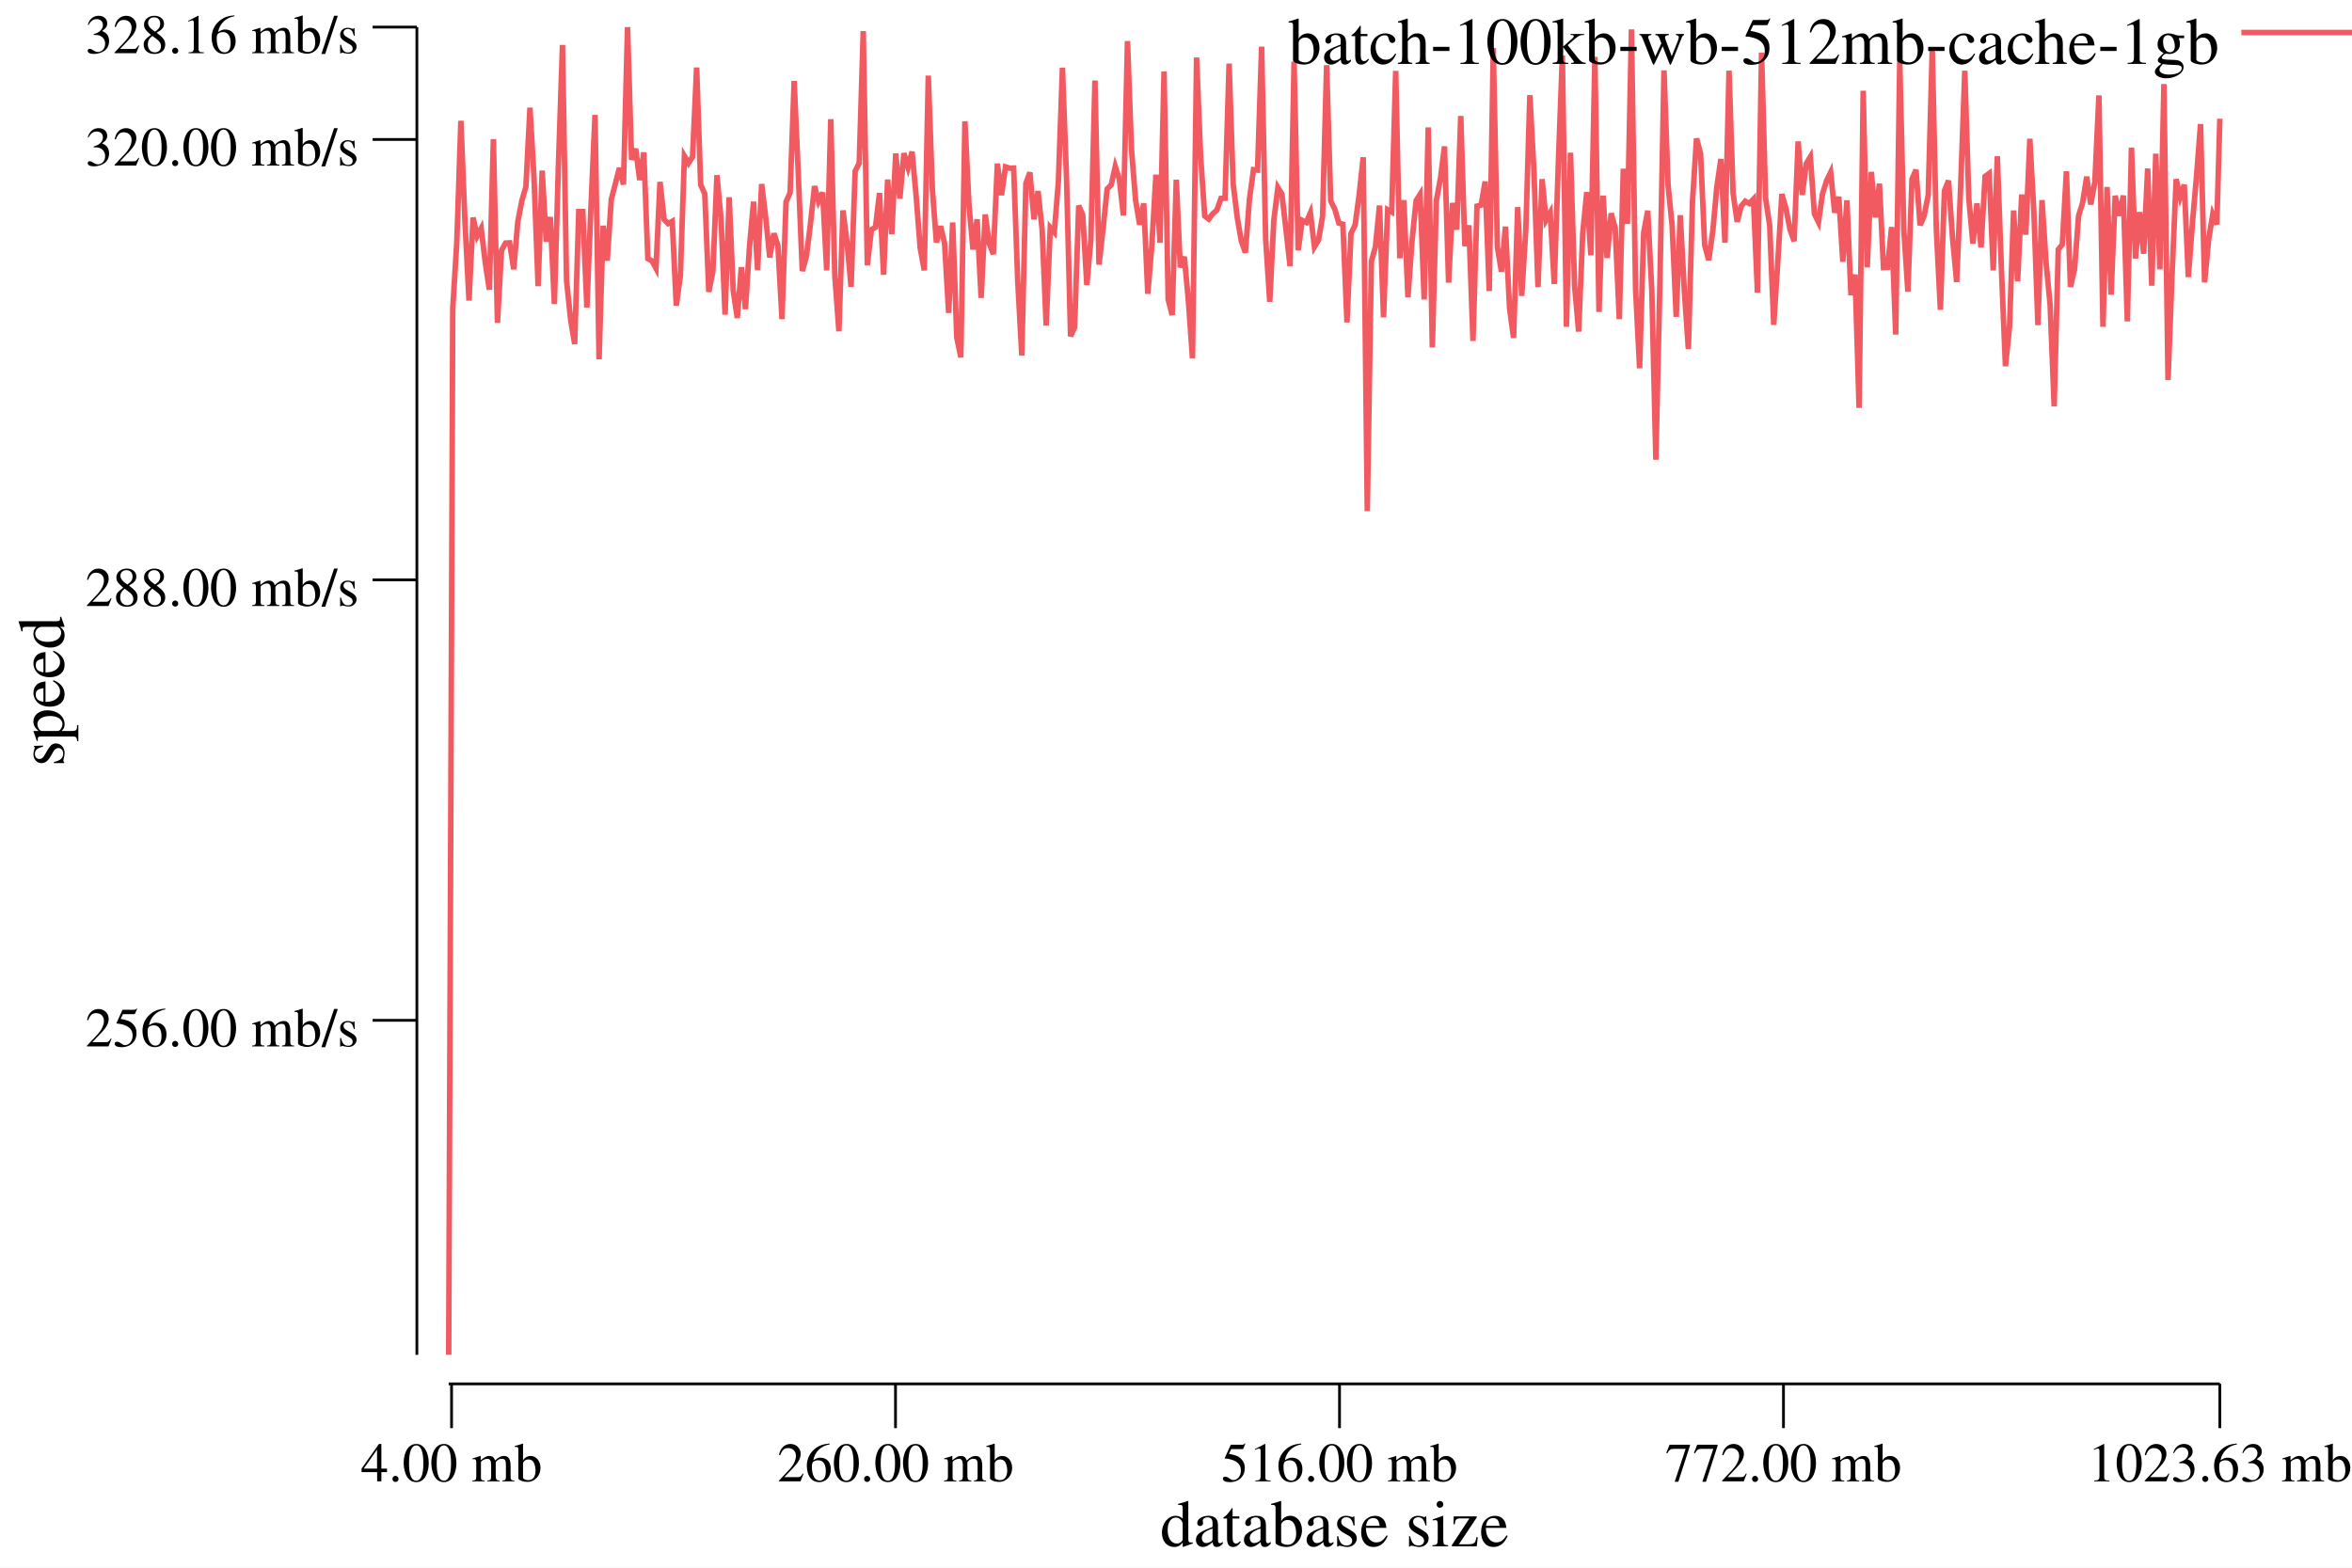
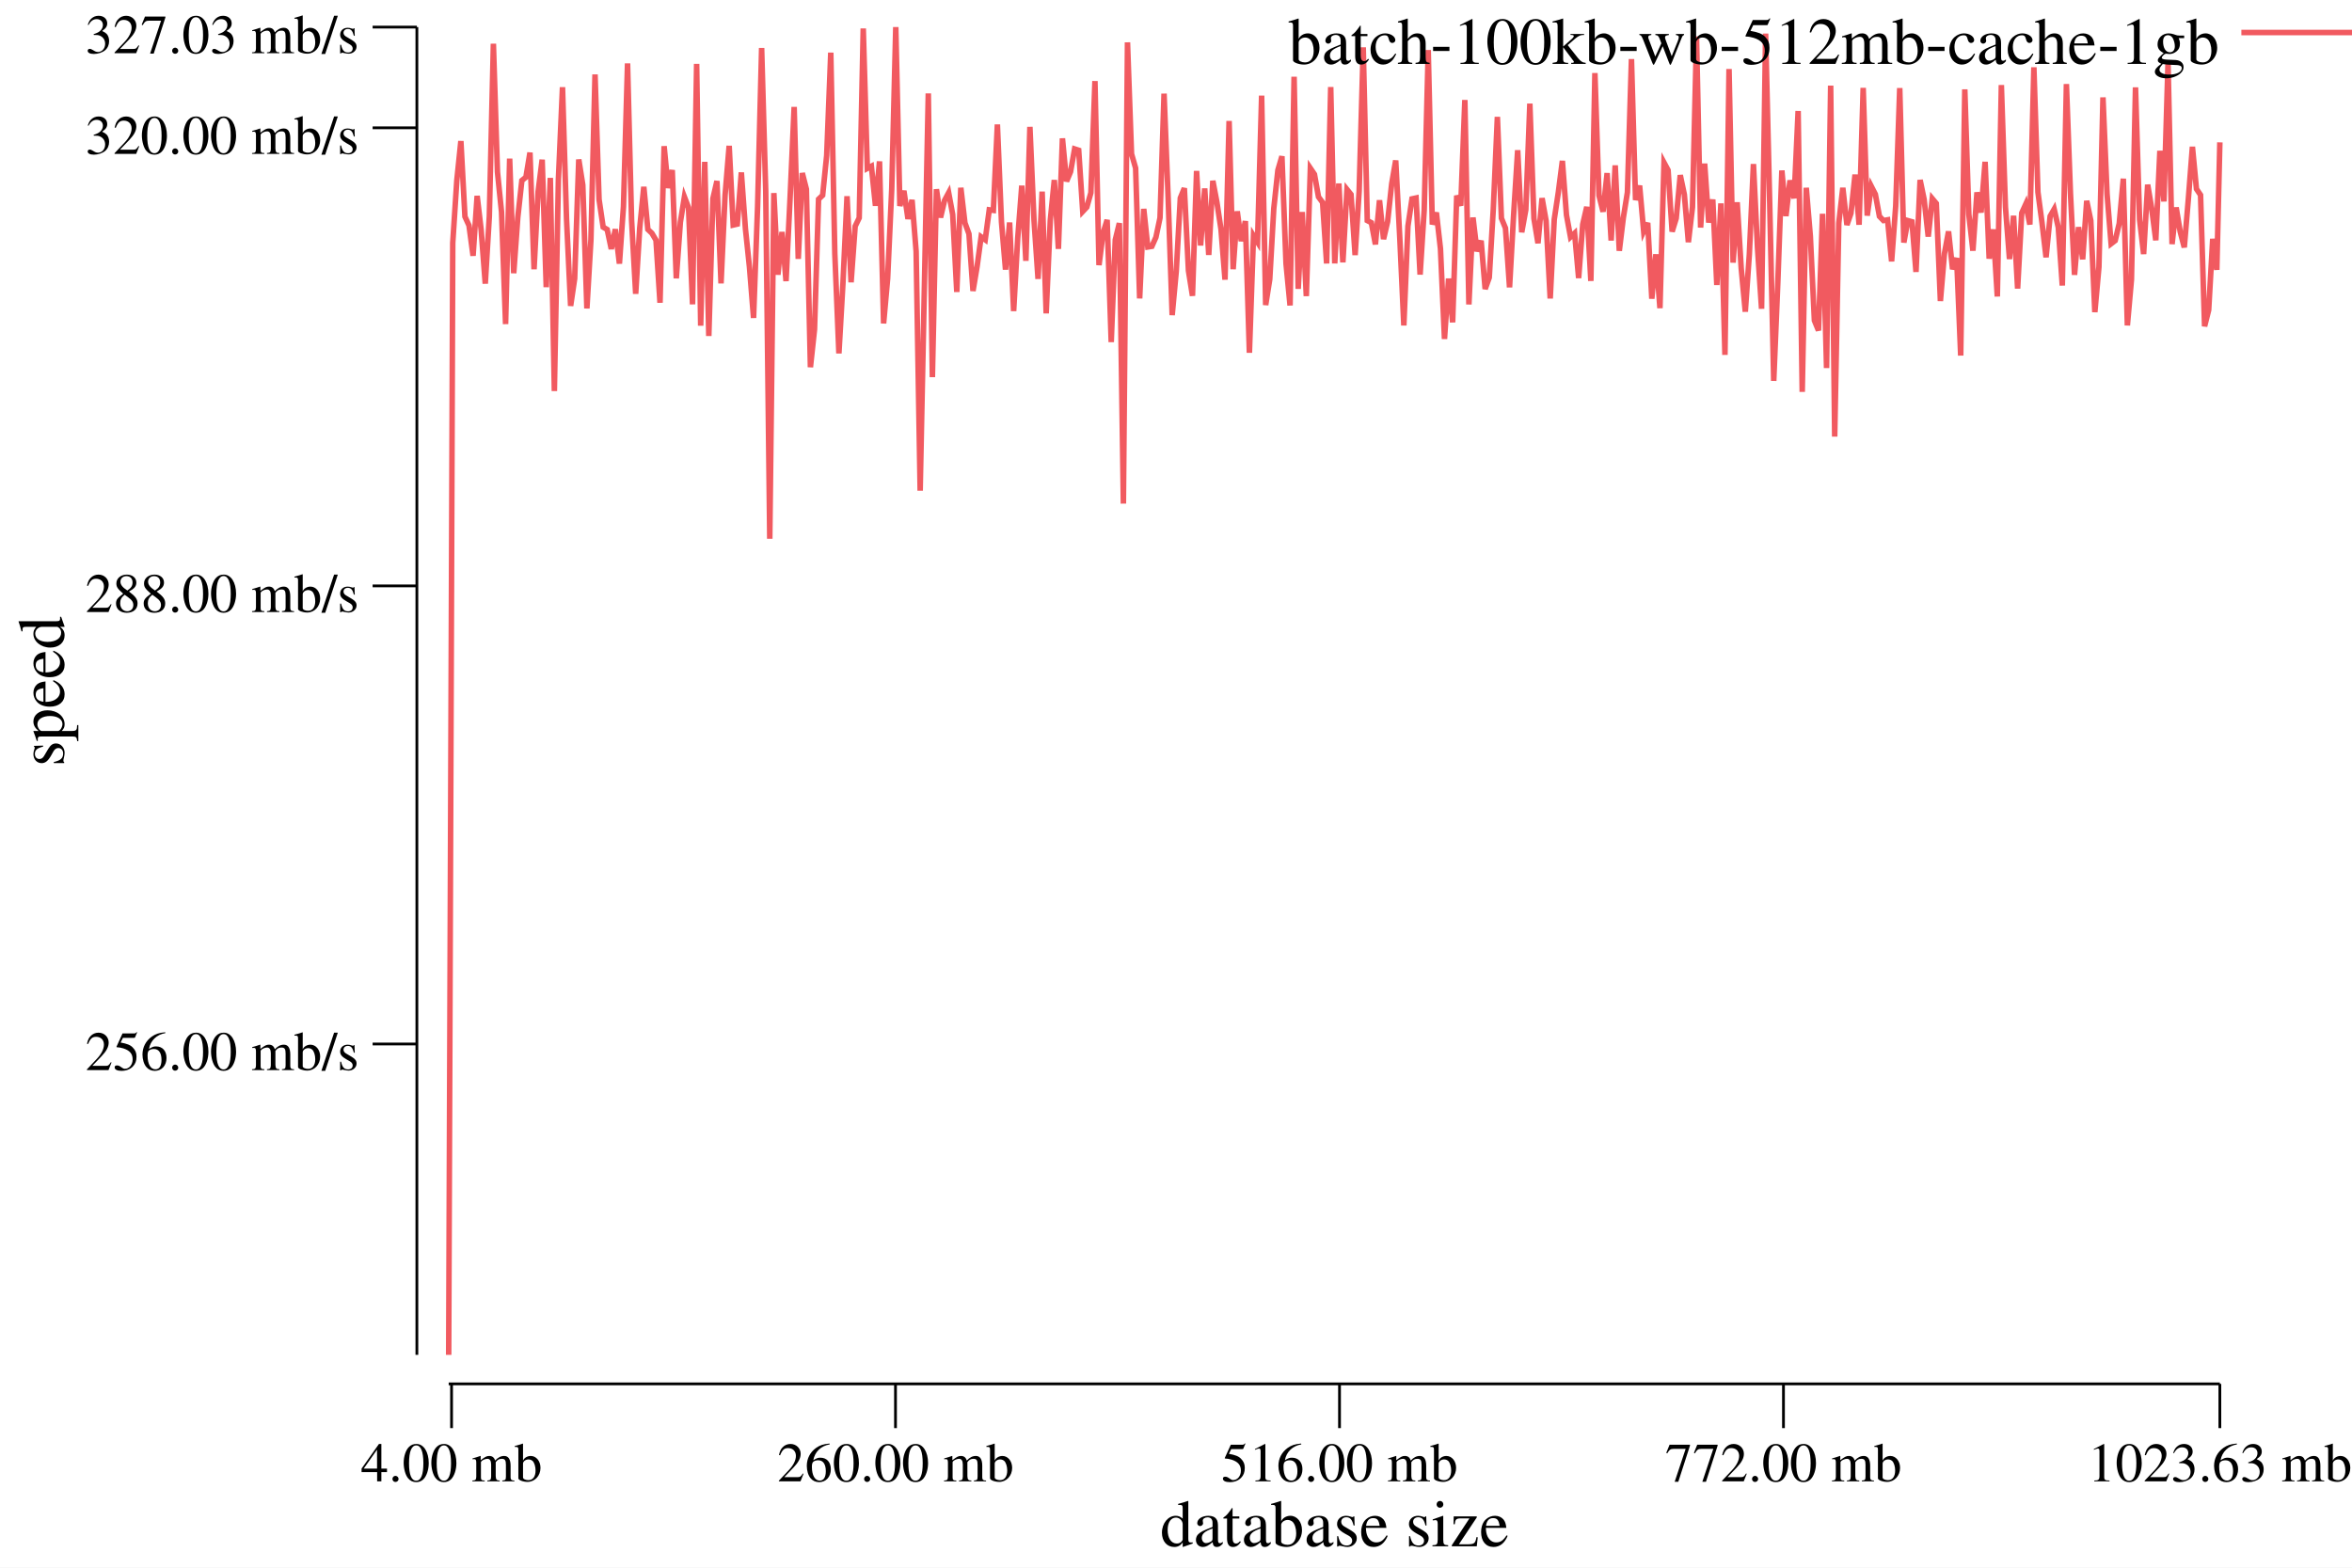
<svg xmlns="http://www.w3.org/2000/svg" width="425.2pt" height="283.46pt" viewBox="0 0 425.2 283.46">
  <g transform="scale(1, -1) translate(0, -283.46)">
    <path d="M0,0L425.2,0L425.2,283.46L0,283.46Z" style="fill:#FFFFFF" />
    <text x="209.73" y="-3.861" transform="scale(1, -1)" style="font-family:Times;font-weight:normal;font-style:normal;font-size:12px">database size</text>
    <text x="65.244" y="-15.602" transform="scale(1, -1)" style="font-family:Times;font-weight:normal;font-style:normal;font-size:10px">4.00 mb</text>
    <text x="140.51" y="-15.602" transform="scale(1, -1)" style="font-family:Times;font-weight:normal;font-style:normal;font-size:10px">260.00 mb</text>
    <text x="220.77" y="-15.602" transform="scale(1, -1)" style="font-family:Times;font-weight:normal;font-style:normal;font-size:10px">516.00 mb</text>
    <text x="301.03" y="-15.602" transform="scale(1, -1)" style="font-family:Times;font-weight:normal;font-style:normal;font-size:10px">772.00 mb</text>
    <text x="377.42" y="-15.602" transform="scale(1, -1)" style="font-family:Times;font-weight:normal;font-style:normal;font-size:10px">1023.63 mb</text>
    <path d="M81.634,25.23L81.634,33.23" style="fill:none;stroke:#000000;stroke-width:0.5" />
    <path d="M161.89,25.23L161.89,33.23" style="fill:none;stroke:#000000;stroke-width:0.5" />
    <path d="M242.16,25.23L242.16,33.23" style="fill:none;stroke:#000000;stroke-width:0.5" />
    <path d="M322.42,25.23L322.42,33.23" style="fill:none;stroke:#000000;stroke-width:0.5" />
    <path d="M401.31,25.23L401.31,33.23" style="fill:none;stroke:#000000;stroke-width:0.5" />
    <path d="M81.114,33.23L401.31,33.23" style="fill:none;stroke:#000000;stroke-width:0.5" />
    <g transform="rotate(90)">
      <text x="144.86" y="11.555" transform="scale(1, -1)" style="font-family:Times;font-weight:normal;font-style:normal;font-size:12px">speed</text>
    </g>
-     <text x="15.416" y="-94.248" transform="scale(1, -1)" style="font-family:Times;font-weight:normal;font-style:normal;font-size:10px">256.00 mb/s</text>
-     <text x="15.416" y="-173.88" transform="scale(1, -1)" style="font-family:Times;font-weight:normal;font-style:normal;font-size:10px">288.00 mb/s</text>
-     <text x="15.416" y="-253.52" transform="scale(1, -1)" style="font-family:Times;font-weight:normal;font-style:normal;font-size:10px">320.00 mb/s</text>
-     <text x="15.416" y="-273.84" transform="scale(1, -1)" style="font-family:Times;font-weight:normal;font-style:normal;font-size:10px">328.16 mb/s</text>
-     <path d="M67.364,98.969L75.364,98.969" style="fill:none;stroke:#000000;stroke-width:0.5" />
-     <path d="M67.364,178.61L75.364,178.61" style="fill:none;stroke:#000000;stroke-width:0.5" />
-     <path d="M67.364,258.24L75.364,258.24" style="fill:none;stroke:#000000;stroke-width:0.5" />
+     <text x="15.416" y="-89.965" transform="scale(1, -1)" style="font-family:Times;font-weight:normal;font-style:normal;font-size:10px">256.00 mb/s</text>
+     <text x="15.416" y="-172.8" transform="scale(1, -1)" style="font-family:Times;font-weight:normal;font-style:normal;font-size:10px">288.00 mb/s</text>
+     <text x="15.416" y="-255.63" transform="scale(1, -1)" style="font-family:Times;font-weight:normal;font-style:normal;font-size:10px">320.00 mb/s</text>
+     <text x="15.416" y="-273.84" transform="scale(1, -1)" style="font-family:Times;font-weight:normal;font-style:normal;font-size:10px">327.03 mb/s</text>
+     <path d="M67.364,94.687L75.364,94.687" style="fill:none;stroke:#000000;stroke-width:0.5" />
+     <path d="M67.364,177.52L75.364,177.52" style="fill:none;stroke:#000000;stroke-width:0.5" />
+     <path d="M67.364,260.35L75.364,260.35" style="fill:none;stroke:#000000;stroke-width:0.5" />
    <path d="M67.364,278.56L75.364,278.56" style="fill:none;stroke:#000000;stroke-width:0.5" />
    <path d="M75.364,38.48L75.364,278.56" style="fill:none;stroke:#000000;stroke-width:0.5" />
-     <path d="M81.114,38.48L81.849,227.66L82.584,239.7L83.319,261.61L84.053,243.5L84.788,229.12L85.523,244.12L86.258,240.78L86.993,242.17L87.728,235.97L88.462,231.08L89.197,258.3L89.932,225.08L90.667,238.2L91.402,239.51L92.136,239.55L92.871,234.77L93.606,243.34L94.341,247.16L95.076,249.72L95.81,263.99L96.545,251.23L97.28,231.72L98.015,252.61L98.75,239.78L99.485,244.22L100.22,228.5L100.95,253.51L101.69,275.33L102.42,232.76L103.16,225.66L103.89,221.24L104.63,245.21L105.36,245.2L106.1,227.84L106.83,245.88L107.57,262.68L108.3,218.5L109.04,242.64L109.77,236.33L110.51,247.41L111.24,250.2L111.98,253.09L112.71,250.09L113.45,278.56L114.18,254.58L114.92,256.56L115.65,250.9L116.39,255.91L117.12,236.69L117.85,236.3L118.59,234.95L119.32,250.57L120.06,243.78L120.79,243.03L121.53,243.44L122.26,228.2L123,233.61L123.73,255.24L124.47,253.97L125.2,255.09L125.94,271.25L126.67,250.05L127.41,248.41L128.14,230.68L128.88,234.41L129.61,251.78L130.35,243.93L131.08,226.57L131.82,247.79L132.55,230.94L133.29,225.96L134.02,235.14L134.76,227.57L135.49,238.82L136.23,246.99L136.96,234.62L137.69,250.18L138.43,244.11L139.16,236.91L139.9,241.26L140.63,239.07L141.37,225.77L142.1,246.96L142.84,248.61L143.57,268.81L144.31,252.14L145.04,234.45L145.78,237.08L146.51,242.91L147.25,249.8L147.98,247.06L148.72,248.65L149.45,234.57L150.19,261.9L150.92,233.63L151.66,223.56L152.39,245.41L153.13,239.64L153.86,231.6L154.6,252.52L155.33,253.96L156.06,277.83L156.8,235.49L157.53,241.93L158.27,242.36L159,248.56L159.74,233.78L160.47,250.99L161.21,241.12L161.94,255.71L162.68,247.56L163.41,255.75L164.15,253.22L164.88,256.04L165.62,248.07L166.35,238.65L167.09,234.58L167.82,269.78L168.56,249.19L169.29,239.6L170.03,242.56L170.76,239.49L171.5,226.88L172.23,243.23L172.97,222.42L173.7,218.86L174.44,261.53L175.17,246.45L175.9,238.35L176.64,243.81L177.37,229.6L178.11,244.68L178.84,239.43L179.58,237.51L180.31,253.87L181.05,248.17L181.78,253.29L182.52,253.04L183.25,253.07L183.99,232.59L184.72,219.18L185.46,250.3L186.19,252.28L186.93,243.8L187.66,248.91L188.4,241.91L189.13,224.6L189.87,242.31L190.6,241.47L191.34,250.65L192.07,271.21L192.81,251.24L193.54,222.66L194.27,224.26L195.01,246.28L195.74,244.61L196.48,231.93L197.21,240.14L197.95,268.9L198.68,235.61L199.42,242.15L200.15,249.28L200.89,250.04L201.62,253.35L202.36,251.05L203.09,244.5L203.83,276.03L204.56,256.36L205.3,247.23L206.03,242.83L206.77,246.68L207.5,230.34L208.24,239.16L208.97,251.88L209.71,239.57L210.44,270.53L211.18,229.31L211.91,226.5L212.65,250.97L213.38,235.12L214.11,237.04L214.85,228.94L215.58,218.69L216.32,273.05L217.05,255.25L217.79,244.42L218.52,243.85L219.26,244.83L219.99,245.47L220.73,247.58L221.46,247.61L222.2,271.96L222.93,250.28L223.67,244.15L224.4,239.91L225.14,237.78L225.87,247.38L226.61,252.78L227.34,252.7L228.08,275.02L228.81,240.2L229.55,228.88L230.28,243.57L231.02,249.55L231.75,248.35L232.49,241.88L233.22,235.34L233.95,272.32L234.69,238.2L235.42,243.61L236.16,243.24L236.89,244.97L237.63,238.83L238.36,240.04L239.1,244.38L239.83,271.68L240.57,247.11L241.3,245.67L242.04,243.12L242.77,242.91L243.51,225.17L244.24,241.25L244.98,242.76L245.71,248.21L246.45,255.02L247.18,191.03L247.92,236.18L248.65,238.82L249.39,246.29L250.12,226.08L250.86,245.54L251.59,245.12L252.32,270.64L253.06,236.76L253.79,247.27L254.53,229.7L255.26,239.76L256,247.18L256.73,248.33L257.47,229.31L258.2,260.42L258.94,220.65L259.67,247.22L260.41,251.19L261.14,256.99L261.88,232.35L262.61,246.76L263.35,241.93L264.08,262.49L264.82,238.96L265.55,242.72L266.29,221.82L267.02,246.19L267.76,246.38L268.49,250.65L269.23,230.83L269.96,274.77L270.7,238.81L271.43,234.34L272.16,242.48L272.9,227.73L273.63,222.36L274.37,246.01L275.1,229.96L275.84,241.91L276.57,266.25L277.31,252.55L278.04,231.56L278.78,251.06L279.51,243.69L280.25,245L280.98,232.11L281.72,253.98L282.45,273.4L283.19,224.37L283.92,255.85L284.66,231.76L285.39,223.51L286.13,241.28L286.86,248.71L287.6,237.31L288.33,273.18L289.07,227.06L289.8,248.08L290.54,236.82L291.27,244.89L292,242.23L292.74,225.76L293.47,252.94L294.21,242.98L294.94,278.14L295.68,231.19L296.41,216.87L297.15,241.42L297.88,245.36L298.62,230.84L299.35,200.34L300.09,232.77L300.82,270.73L301.56,249.93L302.29,242.7L303.03,226.17L303.76,244.55L304.5,230.87L305.23,220.36L305.97,246.98L306.7,258.43L307.44,255.66L308.17,239.16L308.91,236.42L309.64,241.62L310.37,249.63L311.11,254.71L311.84,239.58L312.58,270.68L313.31,248.52L314.05,243.35L314.78,246.18L315.52,247.08L316.25,246.66L316.99,247.45L317.72,230.54L318.46,273.94L319.19,247.6L319.93,242.66L320.66,224.72L321.4,236.2L322.13,248.37L322.87,245.76L323.6,241.97L324.34,239.85L325.07,257.89L325.81,248.21L326.54,253.88L327.28,255.1L328.01,244.79L328.75,243.3L329.48,248.43L330.21,250.78L330.95,252.31L331.68,245L332.42,247.88L333.15,236.13L333.89,247.24L334.62,230.1L335.36,233.81L336.09,209.71L336.83,267.05L337.56,235.11L338.3,252.37L339.03,244.14L339.77,250.24L340.5,235.08L341.24,235.12L341.97,242.4L342.71,222.97L343.44,272.37L344.18,241.91L344.91,230.72L345.65,251.07L346.38,252.75L347.12,242.73L347.85,244.42L348.59,248.2L349.32,274.55L350.05,241.99L350.79,227.46L351.52,248.98L352.26,250.8L352.99,240.35L353.73,232.46L354.46,249.87L355.2,270.66L355.93,247.48L356.67,239.43L357.4,246.68L358.14,238.73L358.87,251.56L359.61,252.1L360.34,234.56L361.08,255.2L361.81,235.1L362.55,217.24L363.28,224.24L364.02,245.4L364.75,232.6L365.49,248.28L366.22,241.03L366.96,258.37L367.69,245.19L368.42,224.67L369.16,247.27L369.89,236.04L370.63,228.29L371.36,209.98L372.1,238.35L372.83,239.25L373.57,252.48L374.3,231.59L375.04,234.73L375.77,244.45L376.51,246.83L377.24,251.51L377.98,246.49L378.71,250.54L379.45,266.21L380.18,224.37L380.92,249.64L381.65,230.18L382.39,248.07L383.12,244.45L383.86,248.1L384.59,225.35L385.33,256.77L386.06,236.72L386.8,245.11L387.53,237.58L388.26,252.99L389,231.81L389.73,255.66L390.47,234.76L391.2,268.26L391.94,214.74L392.67,233.76L393.41,251.06L394.14,247.84L394.88,250.06L395.61,233.37L396.35,243.13L397.08,251.43L397.82,261.02L398.55,232.4L399.29,240.17L400.02,244.68L400.76,242.88L401.31,261.99" style="fill:none;stroke:#F15A60" />
+     <path d="M81.114,38.48L81.849,239.54L82.584,250.83L83.319,257.95L84.053,244.29L84.788,242.69L85.523,237.21L86.258,248.04L86.993,241.79L87.728,232.17L88.462,244.34L89.197,275.55L89.932,252.37L90.667,245.13L91.402,224.86L92.136,254.78L92.871,234.06L93.606,244.12L94.341,250.82L95.076,251.42L95.81,255.87L96.545,234.77L97.28,248.81L98.015,254.59L98.75,231.53L99.485,251.29L100.22,212.75L100.95,251.06L101.69,267.69L102.42,243.84L103.16,228.15L103.89,233.09L104.63,254.63L105.36,250.01L106.1,227.69L106.83,240.13L107.57,270L108.3,247.4L109.04,242.39L109.77,241.96L110.51,238.44L111.24,242.01L111.98,235.79L112.71,246.1L113.45,271.99L114.18,243.63L114.92,230.33L115.65,242.22L116.39,249.68L117.12,241.98L117.85,241.29L118.59,240.04L119.32,228.72L120.06,257.03L120.79,249.47L121.53,252.71L122.26,233.13L123,243.28L123.73,247.86L124.47,245.93L125.2,228.43L125.94,271.91L126.67,224.57L127.41,254.19L128.14,222.71L128.88,247.56L129.61,250.73L130.35,232.22L131.08,248.14L131.82,257.09L132.55,242.77L133.29,242.94L134.02,252.28L134.76,242.11L135.49,235.15L136.23,225.97L136.96,246.11L137.69,274.78L138.43,248.91L139.16,186.04L139.9,248.55L140.63,233.78L141.37,241.52L142.1,232.63L142.84,247.81L143.57,264.12L144.31,236.65L145.04,252.17L145.78,249.25L146.51,217.06L147.25,223.89L147.98,247.44L148.72,248.15L149.45,255.35L150.19,273.94L150.92,237.61L151.66,219.56L152.39,232.23L153.13,247.98L153.86,232.42L154.6,242.55L155.33,244.06L156.06,278.31L156.8,253.01L157.53,253.4L158.27,246.25L159,254.28L159.74,224.98L160.47,233.12L161.21,249.3L161.94,278.56L162.68,246.22L163.41,248.96L164.15,243.87L164.88,247.32L165.62,238.01L166.35,194.73L167.09,230.61L167.82,266.57L168.56,215.27L169.29,249.25L170.03,244.13L170.76,247.23L171.5,248.61L172.23,244.68L172.97,230.67L173.7,249.51L174.44,243.17L175.17,241.17L175.9,230.85L176.64,235.26L177.37,240.64L178.11,240.11L178.84,245.52L179.58,245.42L180.31,260.95L181.05,243.31L181.78,234.71L182.52,243.23L183.25,227.21L183.99,240.44L184.72,249.89L185.46,236.3L186.19,260.52L186.93,243.64L187.66,233.03L188.4,248.81L189.13,226.8L189.87,243.59L190.6,250.91L191.34,238.46L192.07,258.44L192.81,250.67L193.54,252.41L194.27,256.53L195.01,256.29L195.74,245.22L196.48,246.01L197.21,248.6L197.95,268.8L198.68,235.52L199.42,241.34L200.15,243.7L200.89,221.6L201.62,240.08L202.36,243.11L203.09,192.4L203.83,275.8L204.56,255.64L205.3,253.06L206.03,229.5L206.77,245.69L207.5,238.8L208.24,238.92L208.97,240.56L209.71,244.07L210.44,266.53L211.18,247.71L211.91,226.48L212.65,234.42L213.38,247.65L214.11,249.43L214.85,234.53L215.58,229.97L216.32,252.55L217.05,239.07L217.79,249.39L218.52,237.36L219.26,250.77L219.99,246.92L220.73,242.03L221.46,232.89L222.2,261.59L222.93,234.78L223.67,245.25L224.4,239.86L225.14,243.48L225.87,219.67L226.61,240.85L227.34,239.68L228.08,266.17L228.81,228.3L229.55,232.96L230.28,245.77L231.02,252.7L231.75,255.2L232.49,235.79L233.22,228.23L233.95,269.58L234.69,231.23L235.42,245.12L236.16,229.92L236.89,253.04L237.63,251.94L238.36,247.86L239.1,246.85L239.83,235.82L240.57,267.72L241.3,235.83L242.04,250.28L242.77,236.02L243.51,249.21L244.24,248.3L244.98,237.33L245.71,248.88L246.45,274.9L247.18,243.58L247.92,243.19L248.65,239.27L249.39,247.25L250.12,240.22L250.86,243.41L251.59,250.22L252.32,254.45L253.06,240.38L253.79,224.61L254.53,242.57L255.26,247.5L256,247.66L256.73,233.81L257.47,245.48L258.2,274.41L258.94,242.87L259.67,245.03L260.41,238.49L261.14,222.17L261.88,233.09L262.61,225.17L263.35,248.09L264.08,246.27L264.82,265.38L265.55,228.41L266.29,244.13L267.02,238.02L267.76,239.94L268.49,231.2L269.23,233.27L269.96,245.64L270.7,262.33L271.43,244L272.16,242.22L272.9,231.5L273.63,244.5L274.37,256.3L275.1,241.46L275.84,245.54L276.57,264.72L277.31,243.94L278.04,239.48L278.78,247.63L279.51,243.51L280.25,229.49L280.98,243.79L281.72,248.7L282.45,254.37L283.19,244.59L283.92,240.6L284.66,241.29L285.39,233.18L286.13,242.89L286.86,246.06L287.6,232.66L288.33,270.25L289.07,248.12L289.8,245.18L290.54,252.16L291.27,239.97L292,253.56L292.74,238.11L293.47,244.08L294.21,248.68L294.94,272.78L295.68,247.29L296.41,249.9L297.15,241.62L297.88,243.16L298.62,229.45L299.35,237.48L300.09,227.74L300.82,254.07L301.56,252.69L302.29,241.58L303.03,243.98L303.76,251.79L304.5,248.28L305.23,239.67L305.97,246L306.7,276.86L307.44,242.31L308.17,253.88L308.91,243.22L309.64,247.39L310.37,231.93L311.11,246.68L311.84,219.29L312.58,270.98L313.31,235.97L314.05,246.88L314.78,234.95L315.52,227.1L316.25,237.47L316.99,253.8L317.72,238.71L318.46,227.63L319.19,277.38L319.93,246.71L320.66,214.59L321.4,232.43L322.13,252.63L322.87,244.39L323.6,250.84L324.34,247.6L325.07,263.39L325.81,212.6L326.54,249.51L327.28,240.73L328.01,225.51L328.75,223.7L329.48,244.8L330.21,216.91L330.95,267.98L331.68,204.52L332.42,243.13L333.15,249.5L333.89,242.79L334.62,244.9L335.36,251.89L336.09,242.82L336.83,267.57L337.56,244.47L338.3,249.77L339.03,248.34L339.77,244.34L340.5,243.58L341.24,243.71L341.97,236.2L342.71,246.21L343.44,267.54L344.18,239.6L344.91,243.57L345.65,243.36L346.38,234.29L347.12,250.92L347.85,247.4L348.59,240.68L349.32,247.55L350.05,246.67L350.79,229.03L351.52,237.62L352.26,241.62L352.99,234.78L353.73,236.8L354.46,219.17L355.2,267.3L355.93,244.7L356.67,238.13L357.4,248.68L358.14,245.03L358.87,254.2L359.61,236.69L360.34,241.98L361.08,229.85L361.81,268.08L362.55,246.02L363.28,236.62L364.02,244.45L364.75,231.28L365.49,244.94L366.22,246.55L366.96,242.86L367.69,271.29L368.42,248.72L369.16,243.18L369.89,236.94L370.63,244.37L371.36,245.64L372.1,242.34L372.83,231.83L373.57,268.26L374.3,248.55L375.04,233.76L375.77,242.39L376.51,236.57L377.24,247.15L377.98,243.57L378.71,227.02L379.45,235.19L380.18,265.85L380.92,248.38L381.65,239.39L382.39,239.96L383.12,243.05L383.86,251.15L384.59,224.62L385.33,232.91L386.06,267.66L386.8,243.76L387.53,237.52L388.26,250.07L389,245.68L389.73,240.01L390.47,256.19L391.2,247.03L391.94,272.17L392.67,239.32L393.41,245.95L394.14,241.57L394.88,238.73L395.61,247.43L396.35,256.92L397.08,249.3L397.82,248.2L398.55,224.46L399.29,227.4L400.02,240.27L400.76,234.67L401.31,257.72" style="fill:none;stroke:#F15A60" />
    <path d="M405.2,277.58L425.2,277.58" style="fill:none;stroke:#F15A60" />
    <text x="232.93" y="-271.91" transform="scale(1, -1)" style="font-family:Times;font-weight:normal;font-style:normal;font-size:12px">batch-100kb-wb-512mb-cache-1gb</text>
  </g>
</svg>
